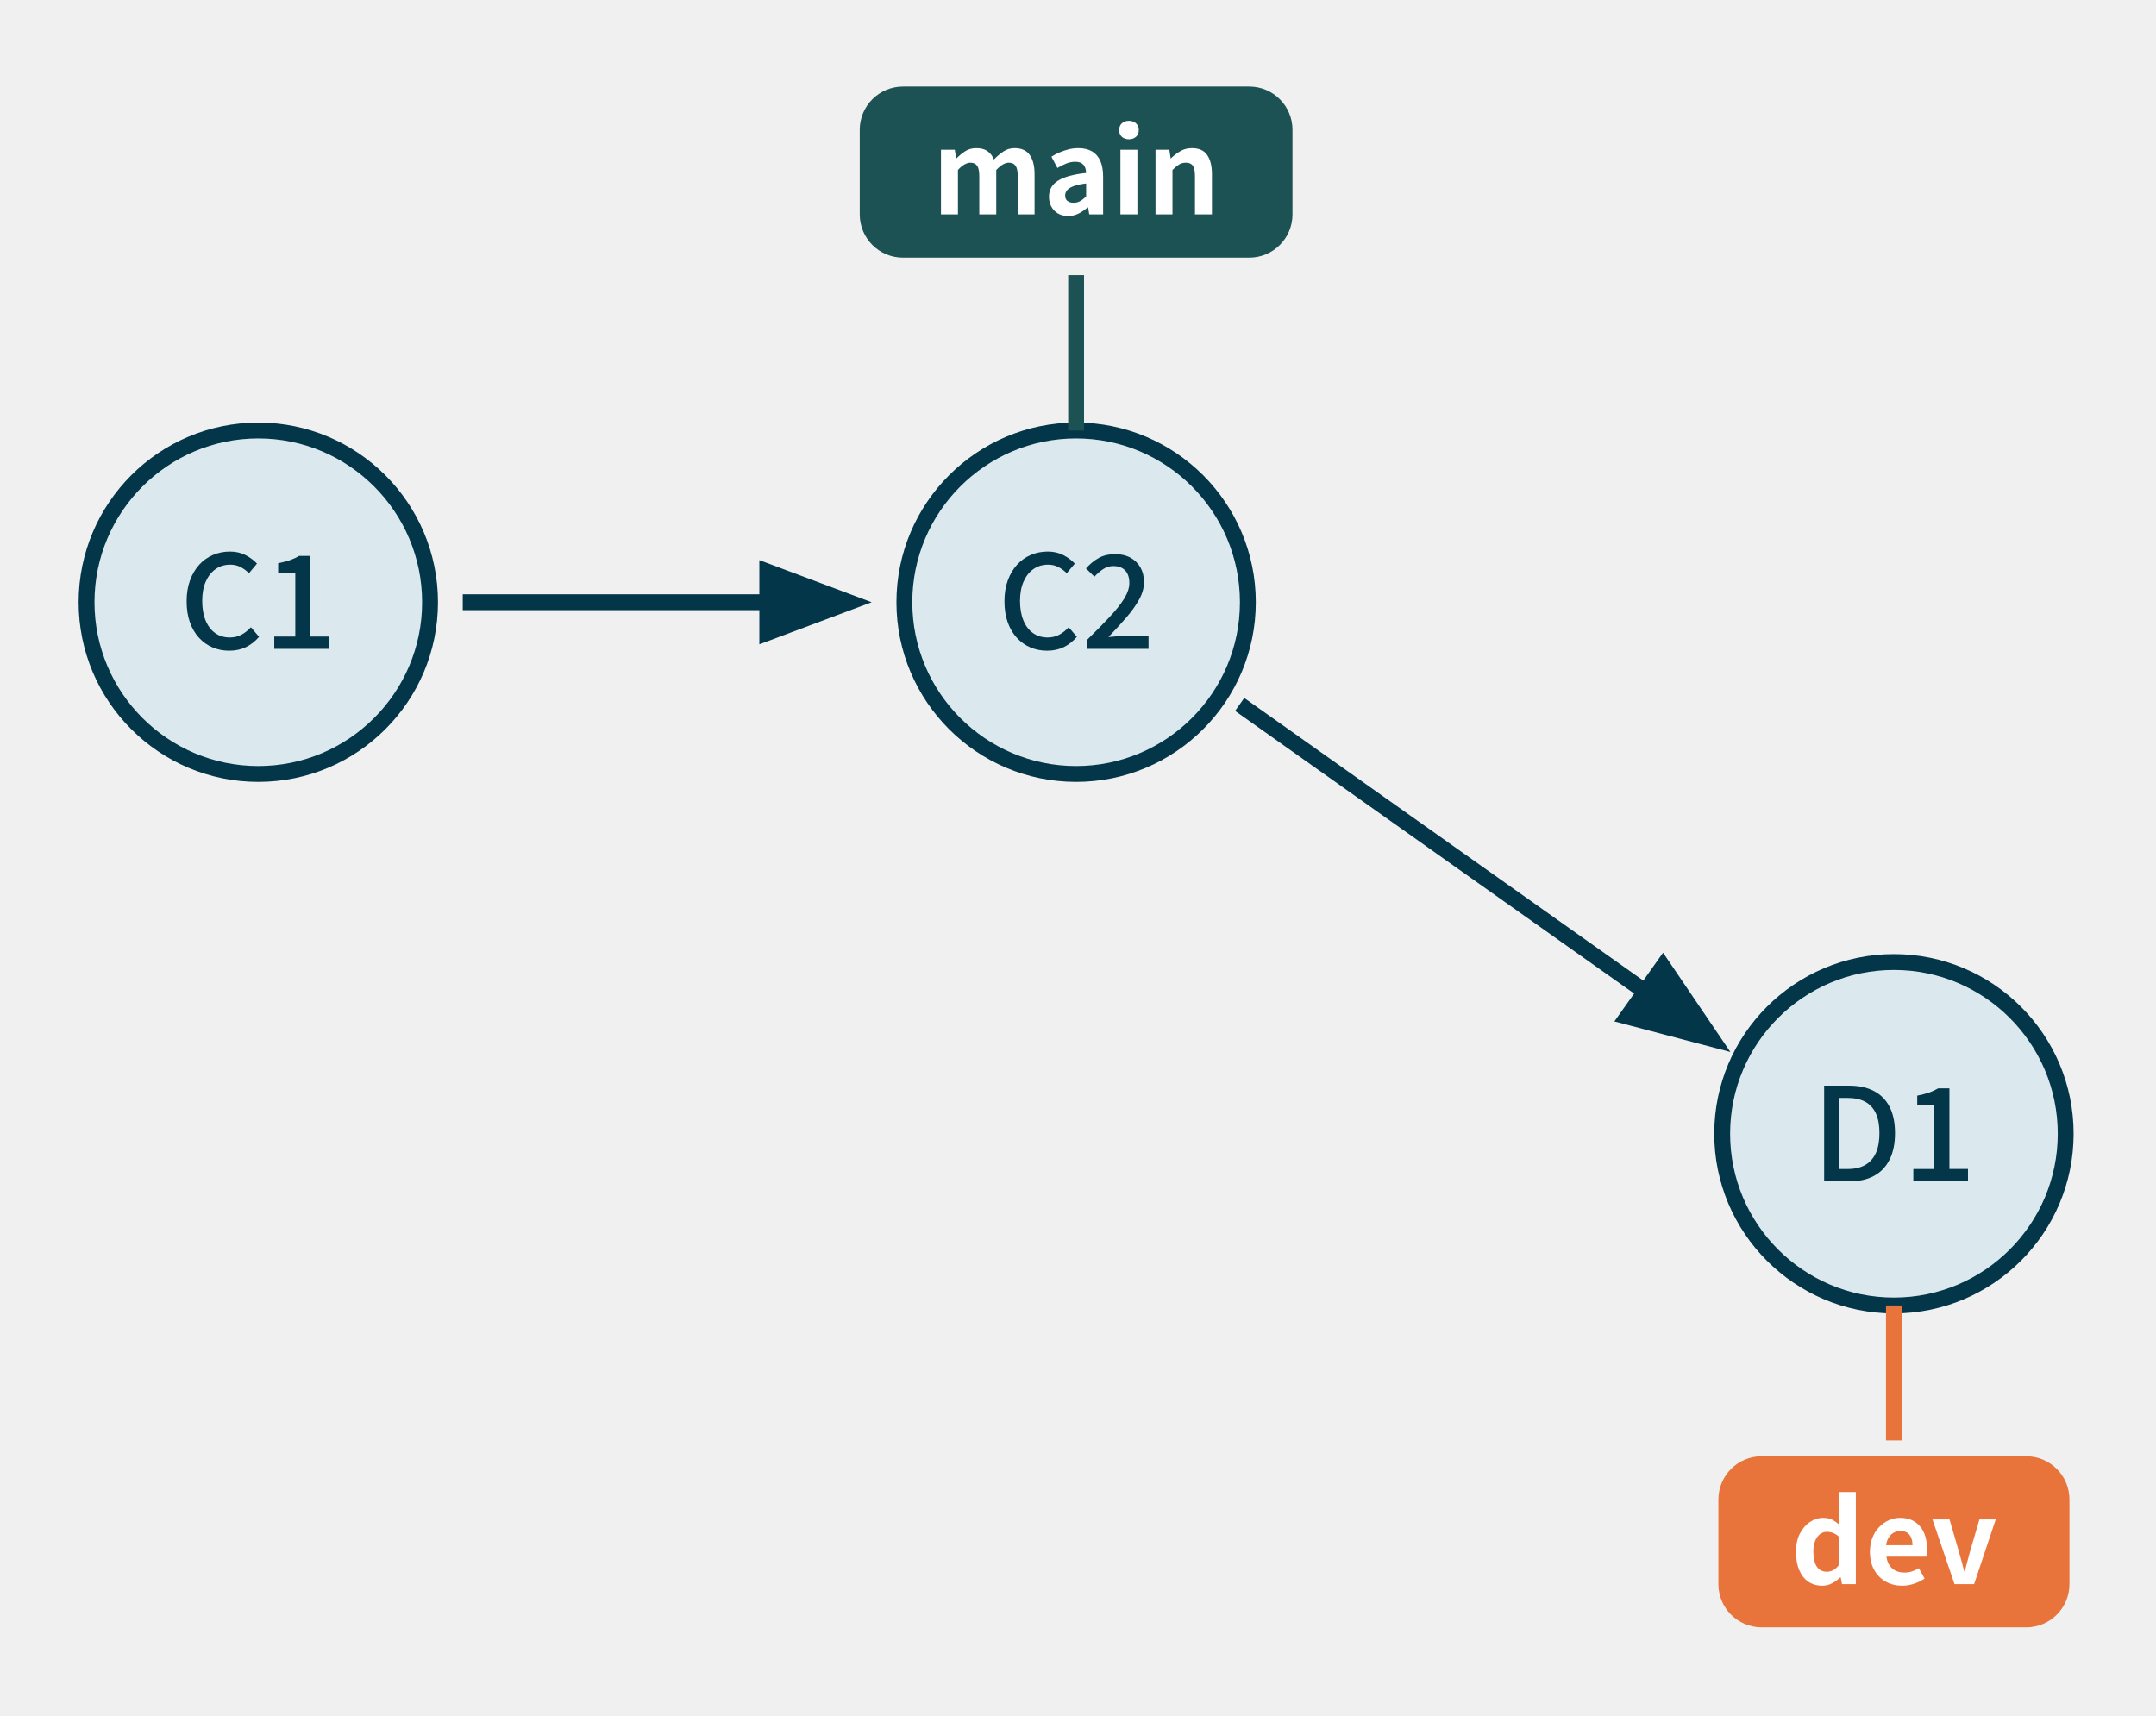
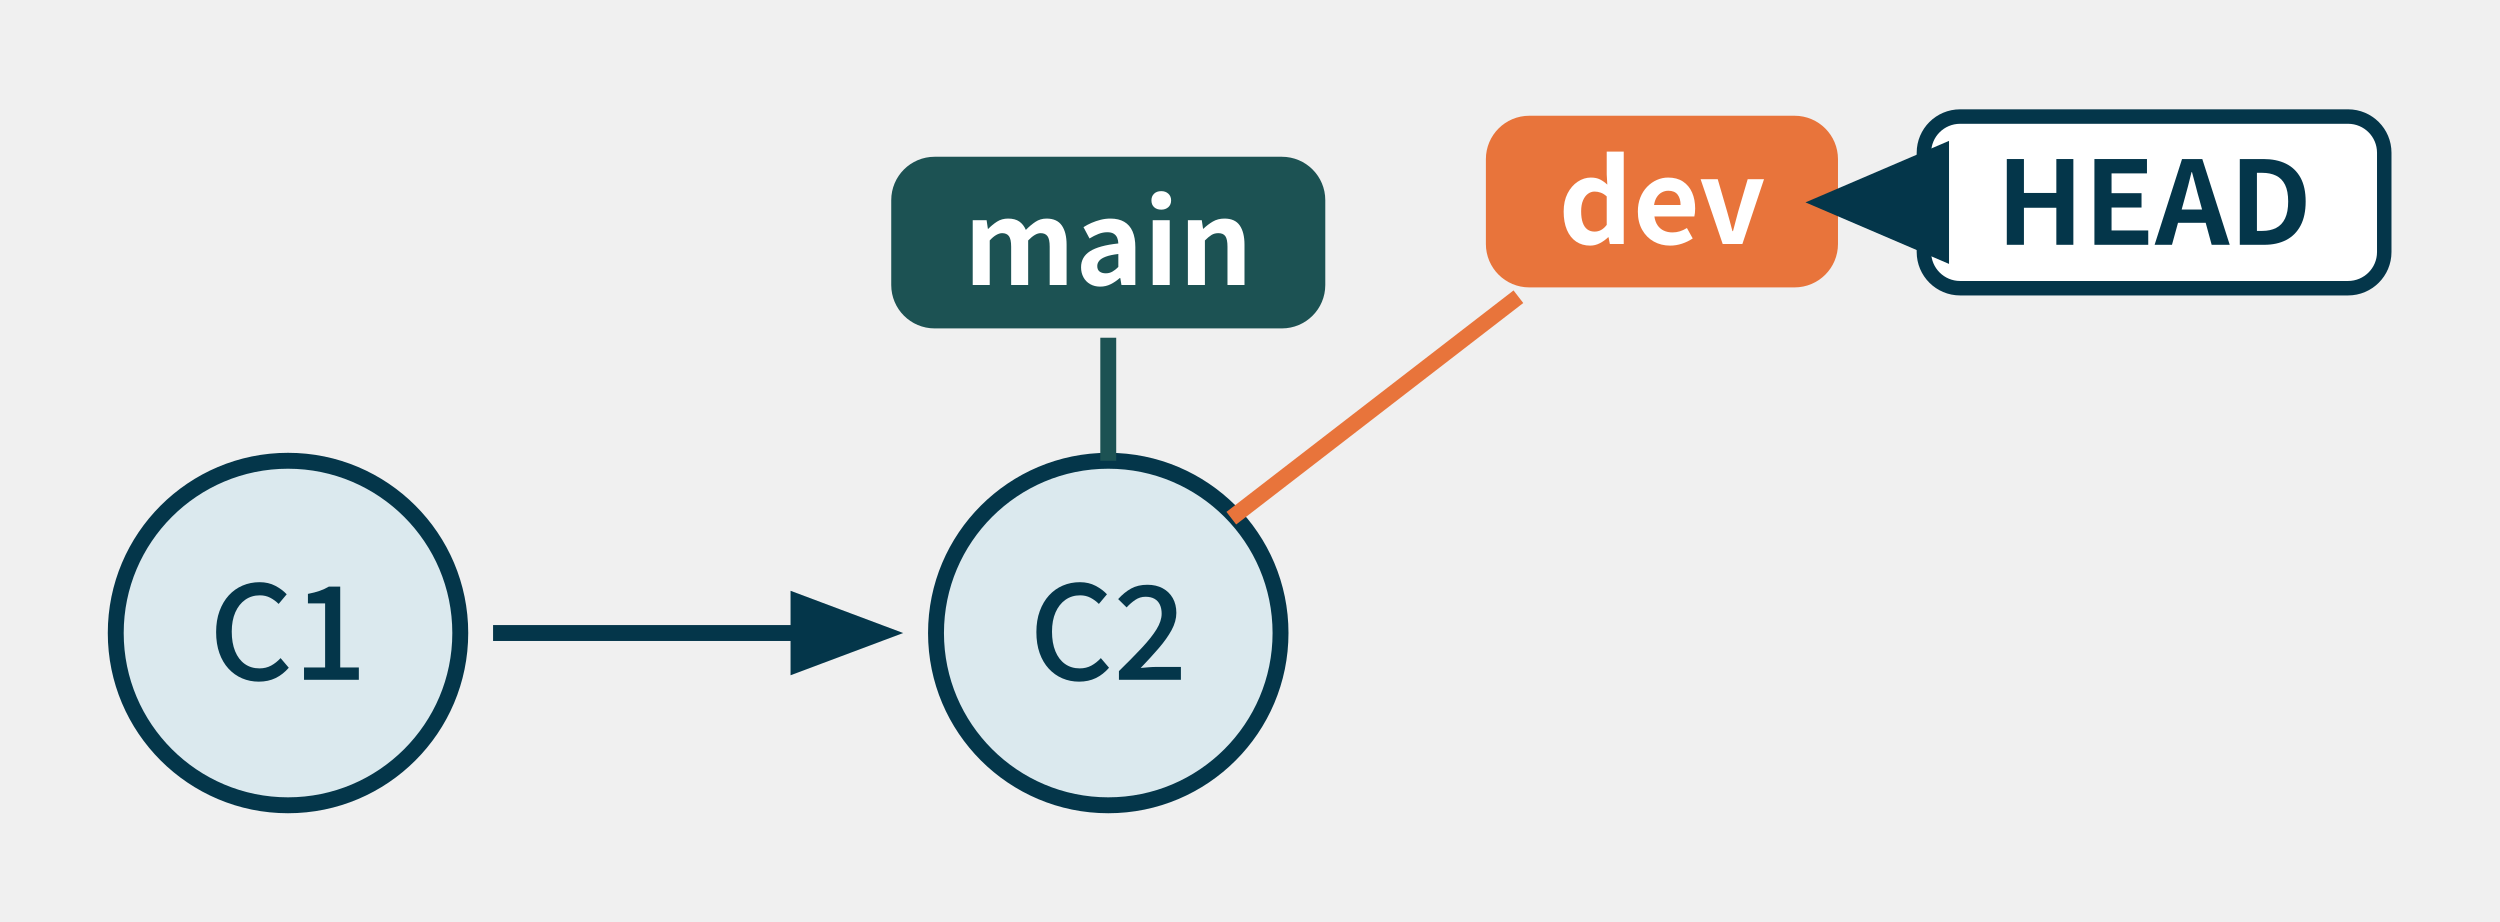
- <svg xmlns="http://www.w3.org/2000/svg" xmlns:xlink="http://www.w3.org/1999/xlink" class="typst-doc" viewBox="0 0 149.459 118.937" width="149.459pt" height="118.937pt">
+ <svg xmlns="http://www.w3.org/2000/svg" xmlns:xlink="http://www.w3.org/1999/xlink" class="typst-doc" viewBox="0 0 172.79 63.657" width="172.79pt" height="63.657pt">
  <g>
-     <g class="typst-group" transform="matrix(1 0 0 1 6 6)">
+     <g class="typst-group" transform="matrix(1 0 0 1 8 8)">
      <g>
        <path class="typst-shape" fill="#dbe9ee" fill-rule="nonzero" stroke="#04364a" stroke-width="1.1" stroke-linecap="butt" stroke-linejoin="miter" stroke-miterlimit="4" transform="matrix(1 0 0 1 0 23.84627)" d="M 0 0m 11.906 0 c -6.569 0 -11.906 5.336 -11.906 11.906 c 0 6.569 5.336 11.906 11.906 11.906 c 6.569 0 11.906 -5.336 11.906 -11.906 c 0 -6.569 -5.336 -11.906 -11.906 -11.906 Z " />
        <path class="typst-shape" fill="none" transform="matrix(1 0 0 1 6.433512 32.39028)" d="M 0 0h 10.944 v 6.723 h -10.944 v -6.723 Z " />
        <g class="typst-group">
          <g>
            <g class="typst-group" transform="matrix(1 0 0 1 6.433512 32.39028)">
              <g>
                <g class="typst-text" transform="matrix(1 0 0 -1 0 6.597)">
                  <use xlink:href="#g604D6003E369CA92F12ADFF704854076" x="0" y="0" fill="#04364a" fill-rule="nonzero" />
                  <use xlink:href="#g4A28E0AEE84DD9712ADB9F3431E7B1EF" x="5.814" y="0" fill="#04364a" fill-rule="nonzero" />
                </g>
              </g>
            </g>
          </g>
        </g>
        <path class="typst-shape" fill="#dbe9ee" fill-rule="nonzero" stroke="#04364a" stroke-width="1.1" stroke-linecap="butt" stroke-linejoin="miter" stroke-miterlimit="4" transform="matrix(1 0 0 1 56.69291 23.84627)" d="M 0 0m 11.906 0 c -6.569 0 -11.906 5.336 -11.906 11.906 c 0 6.569 5.336 11.906 11.906 11.906 c 6.569 0 11.906 -5.336 11.906 -11.906 c 0 -6.569 -5.336 -11.906 -11.906 -11.906 Z " />
        <path class="typst-shape" fill="none" transform="matrix(1 0 0 1 63.12643 32.39028)" d="M 0 0h 10.944 v 6.723 h -10.944 v -6.723 Z " />
        <g class="typst-group">
          <g>
            <g class="typst-group" transform="matrix(1 0 0 1 63.12643 32.39028)">
              <g>
                <g class="typst-text" transform="matrix(1 0 0 -1 0 6.597)">
                  <use xlink:href="#g604D6003E369CA92F12ADFF704854076" x="0" y="0" fill="#04364a" fill-rule="nonzero" />
                  <use xlink:href="#gD3EDD8321B77A2FBEAB445976C93070E" x="5.814" y="0" fill="#04364a" fill-rule="nonzero" />
                </g>
              </g>
            </g>
          </g>
        </g>
        <path class="typst-shape" fill="none" stroke="#04364a" stroke-width="1.1" stroke-linecap="butt" stroke-linejoin="miter" stroke-miterlimit="4" transform="matrix(1 0 0 1 26.07874 35.75178)" d="M 0 0h 21.111 " />
        <path class="typst-shape" fill="#04364a" fill-rule="nonzero" stroke="#04364a" stroke-width="1.1" stroke-linecap="butt" stroke-linejoin="miter" stroke-miterlimit="4" transform="matrix(1 0 0 1 47.1895 33.6258)" d="M 0 0m 5.669 2.126 l -5.669 2.126 v -4.252 l 5.669 2.126 Z " />
-         <path class="typst-shape" fill="none" stroke="#1c5253" stroke-width="1.1" stroke-linecap="butt" stroke-linejoin="miter" stroke-miterlimit="4" transform="matrix(1 0 0 1 68.59843 13.07461)" d="M 0 0m 0 10.772 v -10.772 " />
-         <path class="typst-shape" fill="none" transform="matrix(1 0 0 1 53.59843 0)" d="M 0 0h 30 v 11.976 h -30 v -11.976 Z " />
+         <path class="typst-shape" fill="none" stroke="#1c5253" stroke-width="1.1" stroke-linecap="butt" stroke-linejoin="miter" stroke-miterlimit="4" transform="matrix(1 0 0 1 68.59843 15.34233)" d="M 0 0m 0 8.504 v -8.504 " />
+         <path class="typst-shape" fill="none" transform="matrix(1 0 0 1 53.59843 2.834646)" d="M 0 0h 30 v 11.976 h -30 v -11.976 Z " />
        <g class="typst-group">
          <g>
-             <g class="typst-group" transform="matrix(1 0 0 1 53.59843 -0.0000000472441)">
+             <g class="typst-group" transform="matrix(1 0 0 1 53.59843 2.834646)">
              <g>
                <g class="typst-group">
                  <g>
                    <path class="typst-shape" fill="#1c5253" fill-rule="nonzero" d="M 0 0m 0 3 c 0 -1.657 1.343 -3 3 -3 h 24 c 1.657 0 3 1.343 3 3 v 5.864 c 0 1.657 -1.343 3 -3 3 h -24 c -1.657 0 -3 -1.343 -3 -3 Z " />
                    <g class="typst-text" transform="matrix(1 0 0 -1 5 8.864)">
                      <use xlink:href="#g7262D785EEC1E4E65635E43A24BCDA6C" x="0" y="0" fill="#ffffff" fill-rule="nonzero" />
                      <use xlink:href="#g7B7C922EBE2B03DDAA9FED30513B4C3C" x="7.712" y="0" fill="#ffffff" fill-rule="nonzero" />
                      <use xlink:href="#gA2D7119786468C0042BED0BD0323253B" x="12.44" y="0" fill="#ffffff" fill-rule="nonzero" />
                      <use xlink:href="#gCAA54E0B72EB81F41EF5B4F120242602" x="14.872" y="0" fill="#ffffff" fill-rule="nonzero" />
                    </g>
                  </g>
                </g>
              </g>
            </g>
          </g>
        </g>
-         <path class="typst-shape" fill="#dbe9ee" fill-rule="nonzero" stroke="#04364a" stroke-width="1.1" stroke-linecap="butt" stroke-linejoin="miter" stroke-miterlimit="4" transform="matrix(1 0 0 1 113.3858 60.69666)" d="M 0 0m 11.906 0 c -6.569 0 -11.906 5.336 -11.906 11.906 c 0 6.569 5.336 11.906 11.906 11.906 c 6.569 0 11.906 -5.336 11.906 -11.906 c 0 -6.569 -5.336 -11.906 -11.906 -11.906 Z " />
-         <path class="typst-shape" fill="none" transform="matrix(1 0 0 1 119.5808 69.30367)" d="M 0 0h 11.421 v 6.597 h -11.421 v -6.597 Z " />
+         <path class="typst-shape" fill="none" stroke="#e8743b" stroke-width="1.1" stroke-linecap="butt" stroke-linejoin="miter" stroke-miterlimit="4" transform="matrix(1 0 0 1 77.10236 12.50769)" d="M 0 0m 0 15.307 l 19.843 -15.307 " />
+         <path class="typst-shape" fill="none" transform="matrix(1 0 0 1 94.69814 0)" d="M 0 0h 24.336 v 11.976 h -24.336 v -11.976 Z " />
        <g class="typst-group">
          <g>
-             <g class="typst-group" transform="matrix(1 0 0 1 119.5808 69.30367)">
-               <g>
-                 <g class="typst-text" transform="matrix(1 0 0 -1 0 6.597)">
-                   <use xlink:href="#g2D97BD85C46EA5090BA0E27C74D38442" x="0" y="0" fill="#04364a" fill-rule="nonzero" />
-                   <use xlink:href="#g4A28E0AEE84DD9712ADB9F3431E7B1EF" x="6.291" y="0" fill="#04364a" fill-rule="nonzero" />
-                 </g>
-               </g>
-             </g>
-           </g>
-         </g>
-         <path class="typst-shape" fill="none" stroke="#04364a" stroke-width="1.1" stroke-linecap="butt" stroke-linejoin="miter" stroke-miterlimit="4" transform="matrix(1 0 0 1 79.93701 42.83839)" d="M 0 0l 28.111 19.912 " />
-         <path class="typst-shape" fill="#04364a" fill-rule="nonzero" stroke="#04364a" stroke-width="1.1" stroke-linecap="butt" stroke-linejoin="miter" stroke-miterlimit="4" transform="matrix(1 0 0 1 106.8194 61.01567)" d="M 0 0m 5.855 5.012 l -5.855 -1.542 l 2.458 -3.47 l 3.397 5.012 Z " />
-         <path class="typst-shape" fill="none" stroke="#e8743b" stroke-width="1.1" stroke-linecap="butt" stroke-linejoin="miter" stroke-miterlimit="4" transform="matrix(1 0 0 1 125.2913 84.50769)" d="M 0 0v 9.354 " />
-         <path class="typst-shape" fill="none" transform="matrix(1 0 0 1 113.1233 94.96063)" d="M 0 0h 24.336 v 11.976 h -24.336 v -11.976 Z " />
-         <g class="typst-group">
-           <g>
-             <g class="typst-group" transform="matrix(1 0 0 1 113.1233 94.96063)">
+             <g class="typst-group" transform="matrix(1 0 0 1 94.69814 -0.0000000472441)">
              <g>
                <g class="typst-group">
                  <g>
                    <path class="typst-shape" fill="#e8743b" fill-rule="nonzero" d="M 0 0m 0 3 c 0 -1.657 1.343 -3 3 -3 h 18.336 c 1.657 0 3 1.343 3 3 v 5.864 c 0 1.657 -1.343 3 -3 3 h -18.336 c -1.657 0 -3 -1.343 -3 -3 Z " />
                    <g class="typst-text" transform="matrix(1 0 0 -1 5 8.864)">
                      <use xlink:href="#g85EEA765873F1C07D5A877F211CD60B6" x="0" y="0" fill="#ffffff" fill-rule="nonzero" />
                      <use xlink:href="#gD6125173F6F2C868A6E25DA8BB8468A7" x="5.152" y="0" fill="#ffffff" fill-rule="nonzero" />
                      <use xlink:href="#g2AAB97B441D602700E2BC9B3DA3DA996" x="9.728" y="0" fill="#ffffff" fill-rule="nonzero" />
                    </g>
                  </g>
                </g>
              </g>
            </g>
          </g>
        </g>
+         <path class="typst-shape" fill="none" transform="matrix(1 0 0 1 124.9739 0.056)" d="M 0 0h 31.816 v 11.864 h -31.816 v -11.864 Z " />
+         <g class="typst-group">
+           <g>
+             <g class="typst-group" transform="matrix(1 0 0 1 124.9739 0.05599994)">
+               <g>
+                 <g class="typst-group">
+                   <g>
+                     <path class="typst-shape" fill="#ffffff" fill-rule="nonzero" d="M 0 0m 0 2.5 c 0 -1.381 1.119 -2.5 2.5 -2.5 h 26.816 c 1.381 0 2.5 1.119 2.5 2.5 v 6.864 c 0 1.381 -1.119 2.5 -2.5 2.5 h -26.816 c -1.381 0 -2.5 -1.119 -2.5 -2.5 Z " />
+                     <path class="typst-shape" fill="none" stroke="#04364a" stroke-width="1" stroke-linecap="butt" stroke-linejoin="miter" stroke-miterlimit="4" d="M 0 0m 2.5 0 h 26.816 c 1.381 0 2.5 1.119 2.5 2.5 v 6.864 c 0 1.381 -1.119 2.5 -2.5 2.5 h -26.816 c -1.381 0 -2.5 -1.119 -2.5 -2.5 v -6.864 c 0 -1.381 1.119 -2.5 2.5 -2.5 " />
+                     <g class="typst-text" transform="matrix(1 0 0 -1 5 8.864)">
+                       <use xlink:href="#g8CF433C4598F73097B92B469DB1977DC" x="0" y="0" fill="#04364a" fill-rule="nonzero" />
+                       <use xlink:href="#gF4FBB87969368614D22E881DA633CC31" x="6.056" y="0" fill="#04364a" fill-rule="nonzero" />
+                       <use xlink:href="#g834521734781154929084817AB40168C" x="10.976" y="0" fill="#04364a" fill-rule="nonzero" />
+                       <use xlink:href="#gF0256CB50558F98CCAF78702B7A0E658" x="16.104" y="0" fill="#04364a" fill-rule="nonzero" />
+                     </g>
+                   </g>
+                 </g>
+               </g>
+             </g>
+           </g>
+         </g>
+         <path class="typst-shape" fill="#04364a" fill-rule="nonzero" transform="matrix(1 0 0 1 116.7874 1.736031)" d="M 0 0m 9.921 0 v 8.504 l -9.921 -4.252 l 9.921 -4.252 Z " />
      </g>
    </g>
  </g>
  <defs id="glyph">
    <symbol id="g604D6003E369CA92F12ADFF704854076" overflow="visible">
      <path d="M 0 0m 3.456 -0.126 q -0.621 0 -1.156 0.229 q -0.536 0.229 -0.941 0.67 q -0.405 0.441 -0.63 1.075 q -0.225 0.634 -0.225 1.454 q 0 0.81 0.234 1.449 q 0.234 0.639 0.639 1.084 q 0.405 0.445 0.954 0.68 q 0.549 0.234 1.179 0.234 q 0.612 0 1.089 -0.252 q 0.477 -0.252 0.783 -0.585 l -0.558 -0.666 q -0.261 0.261 -0.581 0.428 q -0.319 0.166 -0.715 0.166 q -0.576 0 -1.012 -0.306 q -0.436 -0.306 -0.684 -0.864 q -0.248 -0.558 -0.248 -1.341 q 0 -0.783 0.234 -1.355 q 0.234 -0.571 0.666 -0.877 q 0.432 -0.306 1.017 -0.306 q 0.45 0 0.806 0.194 q 0.355 0.193 0.652 0.517 l 0.567 -0.666 q -0.405 -0.468 -0.913 -0.715 q -0.509 -0.247 -1.156 -0.247 Z " />
    </symbol>
    <symbol id="g4A28E0AEE84DD9712ADB9F3431E7B1EF" overflow="visible">
      <path d="M 0 0m 0.765 0 v 0.855 h 1.458 v 4.428 h -1.188 v 0.657 q 0.468 0.09 0.815 0.212 q 0.346 0.122 0.634 0.293 h 0.783 v -5.589 h 1.287 v -0.855 h -3.789 Z " />
    </symbol>
    <symbol id="gD3EDD8321B77A2FBEAB445976C93070E" overflow="visible">
      <path d="M 0 0m 0.396 0 v 0.603 q 0.927 0.909 1.589 1.615 q 0.661 0.707 1.012 1.278 q 0.351 0.572 0.351 1.076 q 0 0.36 -0.122 0.621 q -0.122 0.261 -0.369 0.405 q -0.247 0.144 -0.625 0.144 q -0.387 0 -0.711 -0.22 q -0.324 -0.22 -0.594 -0.517 l -0.585 0.576 q 0.423 0.468 0.895 0.729 q 0.472 0.261 1.129 0.261 q 0.603 0 1.053 -0.243 q 0.45 -0.243 0.698 -0.68 q 0.247 -0.436 0.247 -1.021 q 0 -0.585 -0.328 -1.188 q -0.329 -0.603 -0.887 -1.251 q -0.558 -0.648 -1.251 -1.368 q 0.261 0.027 0.553 0.049 q 0.293 0.023 0.536 0.023 h 1.692 v -0.891 h -4.284 Z " />
    </symbol>
    <symbol id="g7262D785EEC1E4E65635E43A24BCDA6C" overflow="visible">
      <path d="M 0 0m 0.632 0 v 4.48 h 0.96 l 0.088 -0.6 h 0.024 q 0.28 0.288 0.608 0.5 q 0.328 0.212 0.768 0.212 q 0.48 0 0.772 -0.204 q 0.292 -0.204 0.452 -0.58 q 0.32 0.328 0.66 0.556 q 0.34 0.228 0.772 0.228 q 0.72 0 1.052 -0.476 q 0.332 -0.476 0.332 -1.324 v -2.792 h -1.168 v 2.648 q 0 0.52 -0.152 0.728 q -0.152 0.208 -0.472 0.208 q -0.192 0 -0.404 -0.124 q -0.212 -0.124 -0.46 -0.38 v -3.08 h -1.176 v 2.648 q 0 0.52 -0.152 0.728 q -0.152 0.208 -0.472 0.208 q -0.184 0 -0.404 -0.124 q -0.22 -0.124 -0.452 -0.38 v -3.08 h -1.176 Z " />
    </symbol>
    <symbol id="g7B7C922EBE2B03DDAA9FED30513B4C3C" overflow="visible">
      <path d="M 0 0m 1.728 -0.112 q -0.392 0 -0.692 0.172 q -0.3 0.172 -0.464 0.476 q -0.164 0.304 -0.164 0.688 q 0 0.712 0.616 1.108 q 0.616 0.396 1.96 0.54 q -0.008 0.224 -0.08 0.396 q -0.072 0.172 -0.236 0.276 q -0.164 0.104 -0.444 0.104 q -0.312 0 -0.616 -0.12 q -0.304 -0.12 -0.616 -0.312 l -0.416 0.784 q 0.264 0.168 0.56 0.296 q 0.296 0.128 0.624 0.212 q 0.328 0.084 0.68 0.084 q 0.568 0 0.952 -0.224 q 0.384 -0.224 0.576 -0.664 q 0.192 -0.44 0.192 -1.088 v -2.616 h -0.96 l -0.08 0.48 h -0.04 q -0.288 -0.256 -0.624 -0.424 q -0.336 -0.168 -0.728 -0.168 Z m 0.392 0.92 q 0.248 0 0.452 0.116 q 0.204 0.116 0.412 0.324 v 0.896 q -0.544 -0.064 -0.864 -0.184 q -0.32 -0.12 -0.456 -0.284 q -0.136 -0.164 -0.136 -0.364 q 0 -0.264 0.164 -0.384 q 0.164 -0.12 0.428 -0.12 Z " />
    </symbol>
    <symbol id="gA2D7119786468C0042BED0BD0323253B" overflow="visible">
      <path d="M 0 0m 0.632 0 v 4.48 h 1.176 v -4.48 h -1.176 Z m 0.592 5.208 q -0.312 0 -0.496 0.172 q -0.184 0.172 -0.184 0.468 q 0 0.288 0.184 0.464 q 0.184 0.176 0.496 0.176 q 0.296 0 0.488 -0.176 q 0.192 -0.176 0.192 -0.464 q 0 -0.296 -0.192 -0.468 q -0.192 -0.172 -0.488 -0.172 Z " />
    </symbol>
    <symbol id="gCAA54E0B72EB81F41EF5B4F120242602" overflow="visible">
      <path d="M 0 0m 0.632 0 v 4.48 h 0.96 l 0.088 -0.592 h 0.024 q 0.296 0.288 0.648 0.496 q 0.352 0.208 0.808 0.208 q 0.728 0 1.056 -0.476 q 0.328 -0.476 0.328 -1.324 v -2.792 h -1.176 v 2.648 q 0 0.52 -0.148 0.728 q -0.148 0.208 -0.484 0.208 q -0.272 0 -0.476 -0.128 q -0.204 -0.128 -0.452 -0.376 v -3.08 h -1.176 Z " />
    </symbol>
-     <symbol id="g2D97BD85C46EA5090BA0E27C74D38442" overflow="visible">
-       <path d="M 0 0m 0.873 0 v 6.633 h 1.719 q 1.026 0 1.737 -0.374 q 0.711 -0.373 1.084 -1.103 q 0.373 -0.729 0.373 -1.818 q 0 -1.08 -0.373 -1.827 q -0.373 -0.747 -1.075 -1.129 q -0.702 -0.383 -1.692 -0.383 h -1.773 Z m 1.044 0.855 h 0.603 q 0.711 0 1.201 0.279 q 0.49 0.279 0.738 0.833 q 0.247 0.554 0.247 1.372 q 0 0.828 -0.247 1.368 q -0.247 0.54 -0.738 0.806 q -0.49 0.266 -1.201 0.266 h -0.603 v -4.923 Z " />
-     </symbol>
    <symbol id="g85EEA765873F1C07D5A877F211CD60B6" overflow="visible">
      <path d="M 0 0m 2.208 -0.112 q -0.56 0 -0.972 0.28 q -0.412 0.28 -0.636 0.808 q -0.224 0.528 -0.224 1.264 q 0 0.728 0.268 1.252 q 0.268 0.524 0.7 0.812 q 0.432 0.288 0.912 0.288 q 0.376 0 0.636 -0.132 q 0.26 -0.132 0.5 -0.356 l -0.04 0.704 v 1.576 h 1.176 v -6.384 h -0.96 l -0.088 0.464 h -0.032 q -0.248 -0.24 -0.568 -0.408 q -0.32 -0.168 -0.672 -0.168 Z m 0.304 0.968 q 0.24 0 0.444 0.108 q 0.204 0.108 0.396 0.356 v 1.968 q -0.2 0.184 -0.412 0.26 q -0.212 0.076 -0.428 0.076 q -0.248 0 -0.46 -0.156 q -0.212 -0.156 -0.34 -0.46 q -0.128 -0.304 -0.128 -0.752 q 0 -0.464 0.108 -0.776 q 0.108 -0.312 0.316 -0.468 q 0.208 -0.156 0.504 -0.156 Z " />
    </symbol>
    <symbol id="gD6125173F6F2C868A6E25DA8BB8468A7" overflow="visible">
      <path d="M 0 0m 2.584 -0.112 q -0.624 0 -1.128 0.28 q -0.504 0.28 -0.804 0.808 q -0.3 0.528 -0.3 1.264 q 0 0.544 0.172 0.976 q 0.172 0.432 0.472 0.74 q 0.3 0.308 0.672 0.472 q 0.372 0.164 0.772 0.164 q 0.616 0 1.032 -0.276 q 0.416 -0.276 0.628 -0.76 q 0.212 -0.484 0.212 -1.108 q 0 -0.16 -0.016 -0.308 q -0.016 -0.148 -0.04 -0.236 h -2.76 q 0.048 -0.36 0.216 -0.608 q 0.168 -0.248 0.432 -0.372 q 0.264 -0.124 0.6 -0.124 q 0.272 0 0.512 0.076 q 0.24 0.076 0.488 0.228 l 0.4 -0.72 q -0.328 -0.224 -0.736 -0.36 q -0.408 -0.136 -0.824 -0.136 Z m -1.112 2.808 h 1.832 q 0 0.448 -0.204 0.716 q -0.204 0.268 -0.644 0.268 q -0.232 0 -0.44 -0.108 q -0.208 -0.108 -0.352 -0.328 q -0.144 -0.22 -0.192 -0.548 Z " />
    </symbol>
    <symbol id="g2AAB97B441D602700E2BC9B3DA3DA996" overflow="visible">
      <path d="M 0 0m 1.64 0 l -1.528 4.48 h 1.184 l 0.648 -2.232 q 0.096 -0.336 0.188 -0.676 q 0.092 -0.34 0.18 -0.684 h 0.04 q 0.088 0.344 0.18 0.684 q 0.092 0.34 0.18 0.676 l 0.656 2.232 h 1.128 l -1.496 -4.48 h -1.36 Z " />
    </symbol>
+     <symbol id="g8CF433C4598F73097B92B469DB1977DC" overflow="visible">
+       <path d="M 0 0m 0.728 0 v 5.928 h 1.184 v -2.344 h 2.24 v 2.344 h 1.176 v -5.928 h -1.176 v 2.56 h -2.24 v -2.56 h -1.184 Z " />
+     </symbol>
+     <symbol id="gF4FBB87969368614D22E881DA633CC31" overflow="visible">
+       <path d="M 0 0m 0.728 0 v 5.928 h 3.632 v -0.992 h -2.448 v -1.368 h 2.072 v -0.992 h -2.072 v -1.584 h 2.536 v -0.992 h -3.72 Z " />
+     </symbol>
+     <symbol id="g834521734781154929084817AB40168C" overflow="visible">
+       <path d="M 0 0m -0.032 0 l 1.896 5.928 h 1.4 l 1.896 -5.928 h -1.248 l -0.84 3.088 q -0.136 0.464 -0.26 0.964 q -0.124 0.5 -0.26 0.972 h -0.032 q -0.112 -0.48 -0.244 -0.976 q -0.132 -0.496 -0.26 -0.96 l -0.848 -3.088 h -1.2 Z m 1.176 1.52 v 0.92 h 2.816 v -0.92 h -2.816 Z " />
+     </symbol>
+     <symbol id="gF0256CB50558F98CCAF78702B7A0E658" overflow="visible">
+       <path d="M 0 0m 0.728 0 v 5.928 h 1.624 q 0.912 0 1.564 -0.32 q 0.652 -0.32 1.008 -0.968 q 0.356 -0.648 0.356 -1.648 q 0 -1 -0.352 -1.664 q -0.352 -0.664 -0.992 -0.996 q -0.64 -0.332 -1.52 -0.332 h -1.688 Z m 1.184 0.96 h 0.36 q 0.56 0 0.964 0.204 q 0.404 0.204 0.62 0.656 q 0.216 0.452 0.216 1.172 q 0 0.72 -0.216 1.156 q -0.216 0.436 -0.62 0.632 q -0.404 0.196 -0.964 0.196 h -0.36 v -4.016 Z " />
+     </symbol>
  </defs>
</svg>
